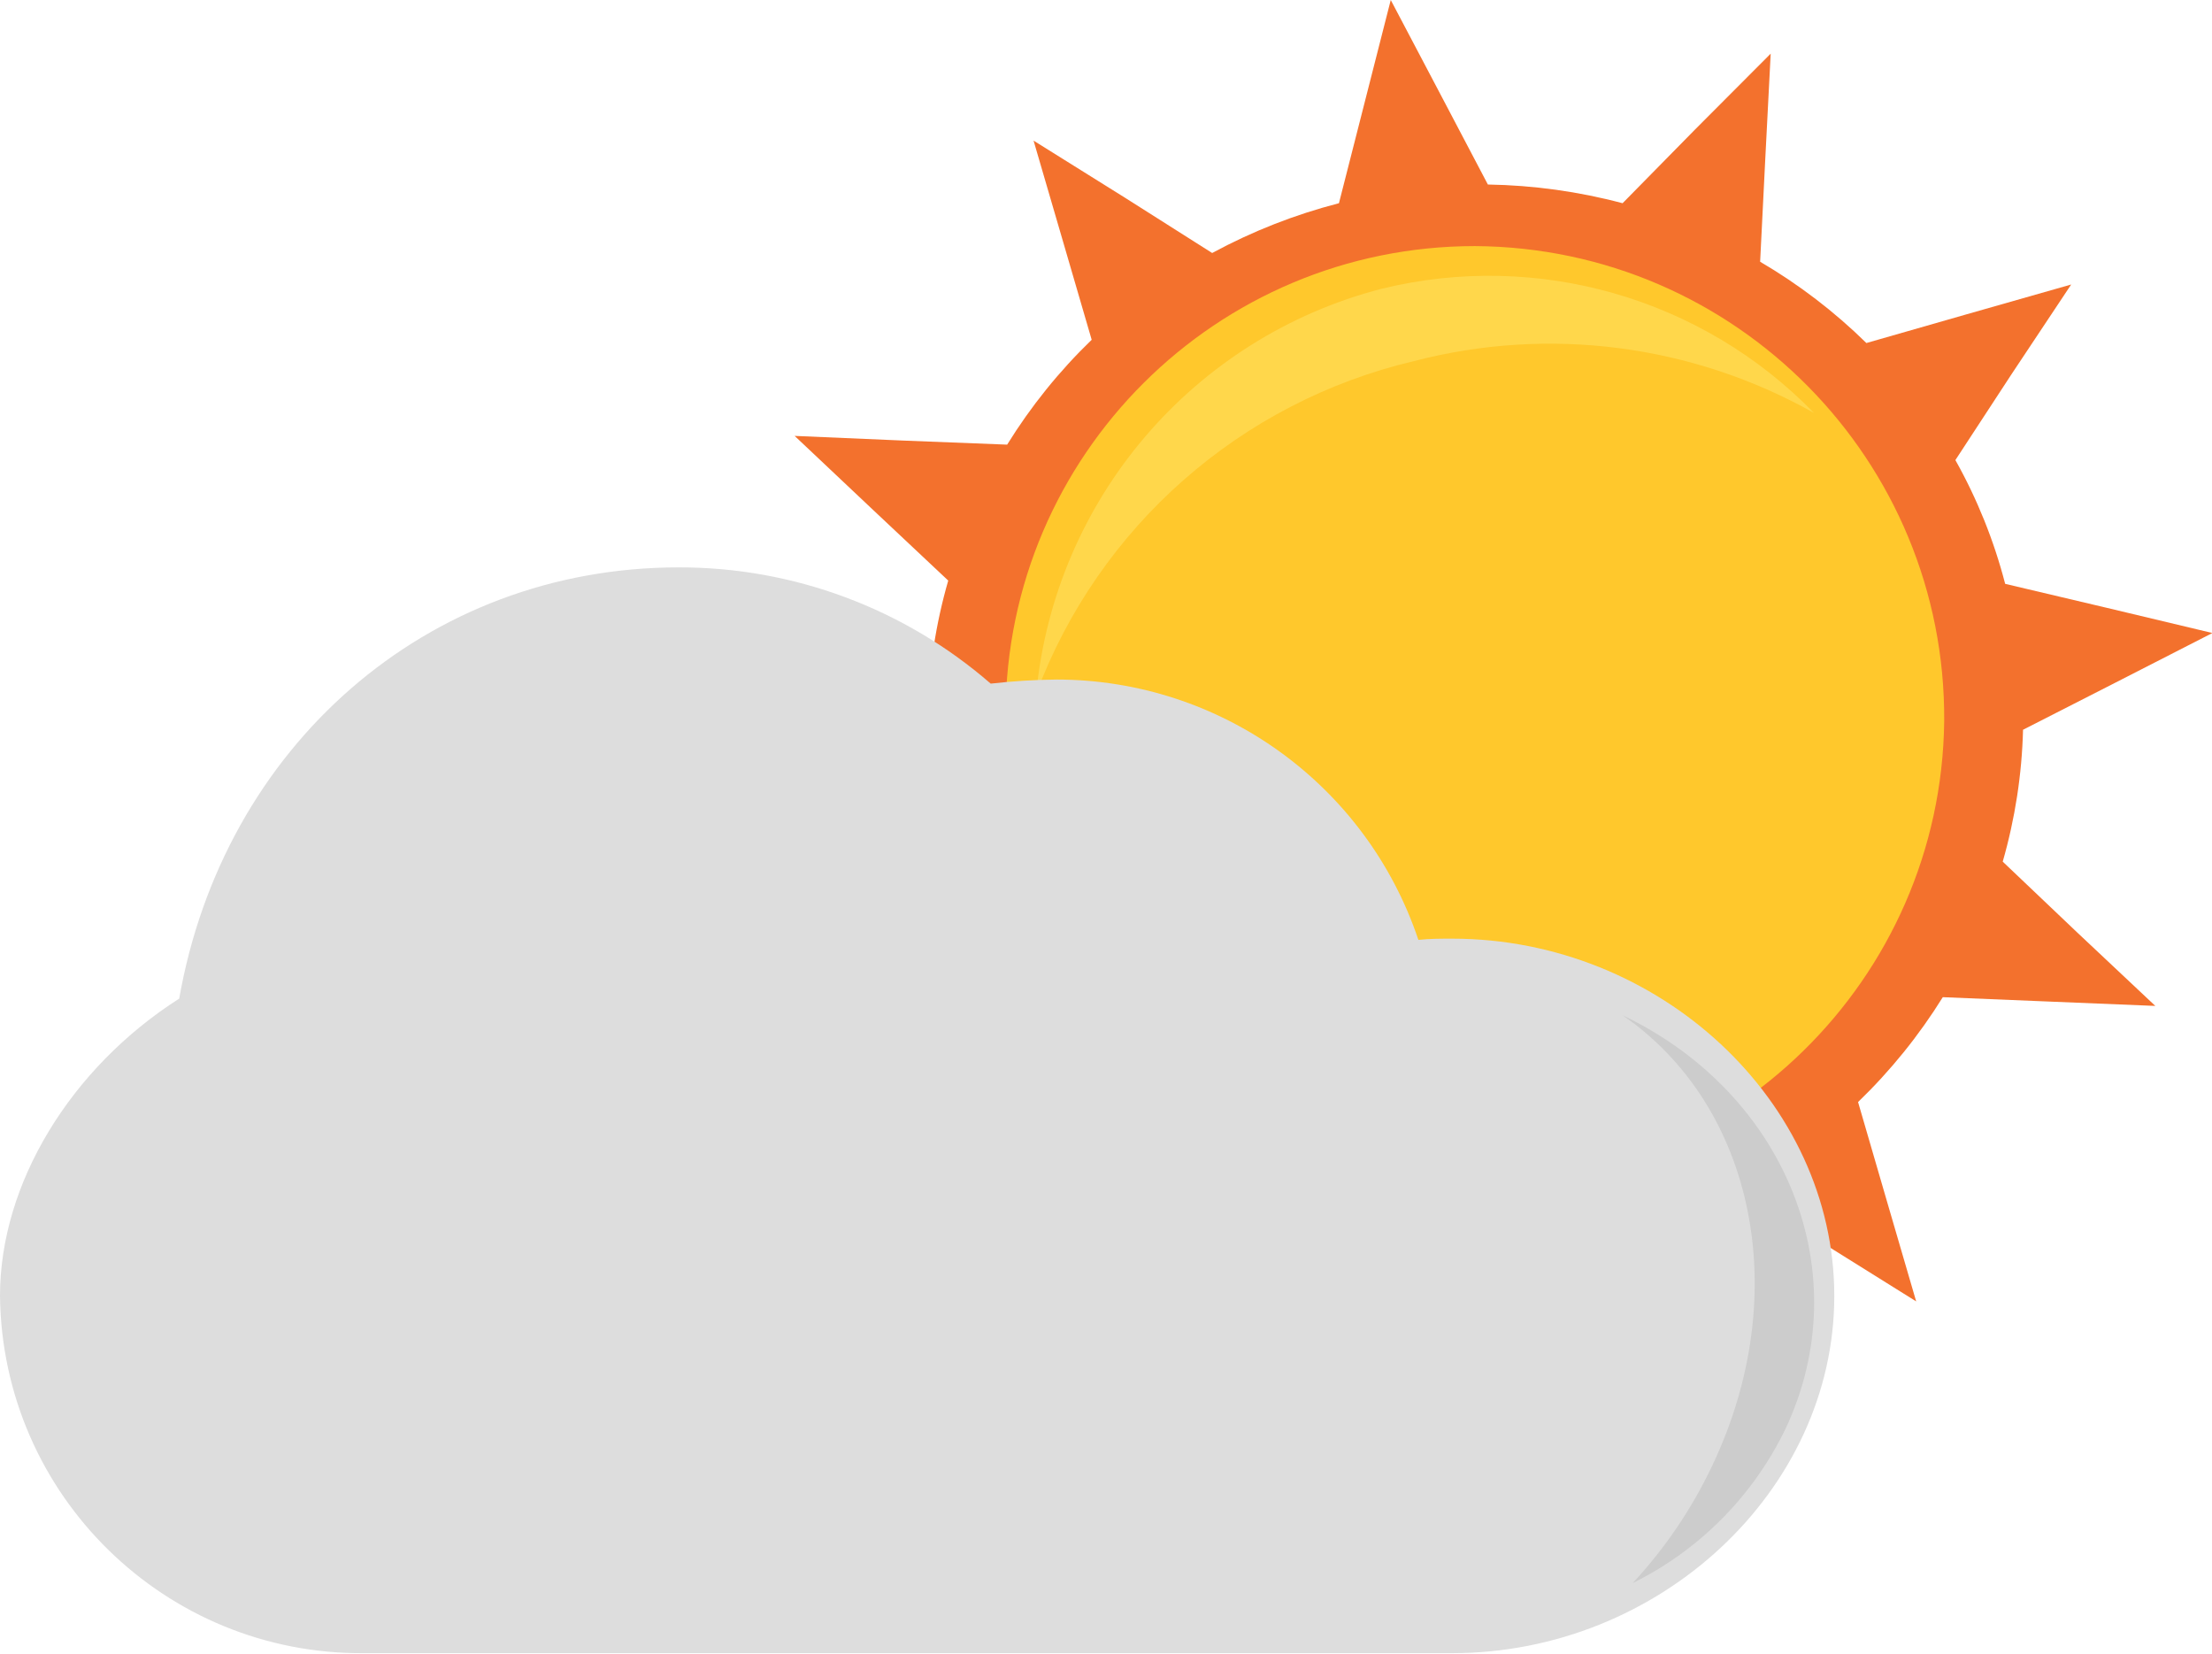
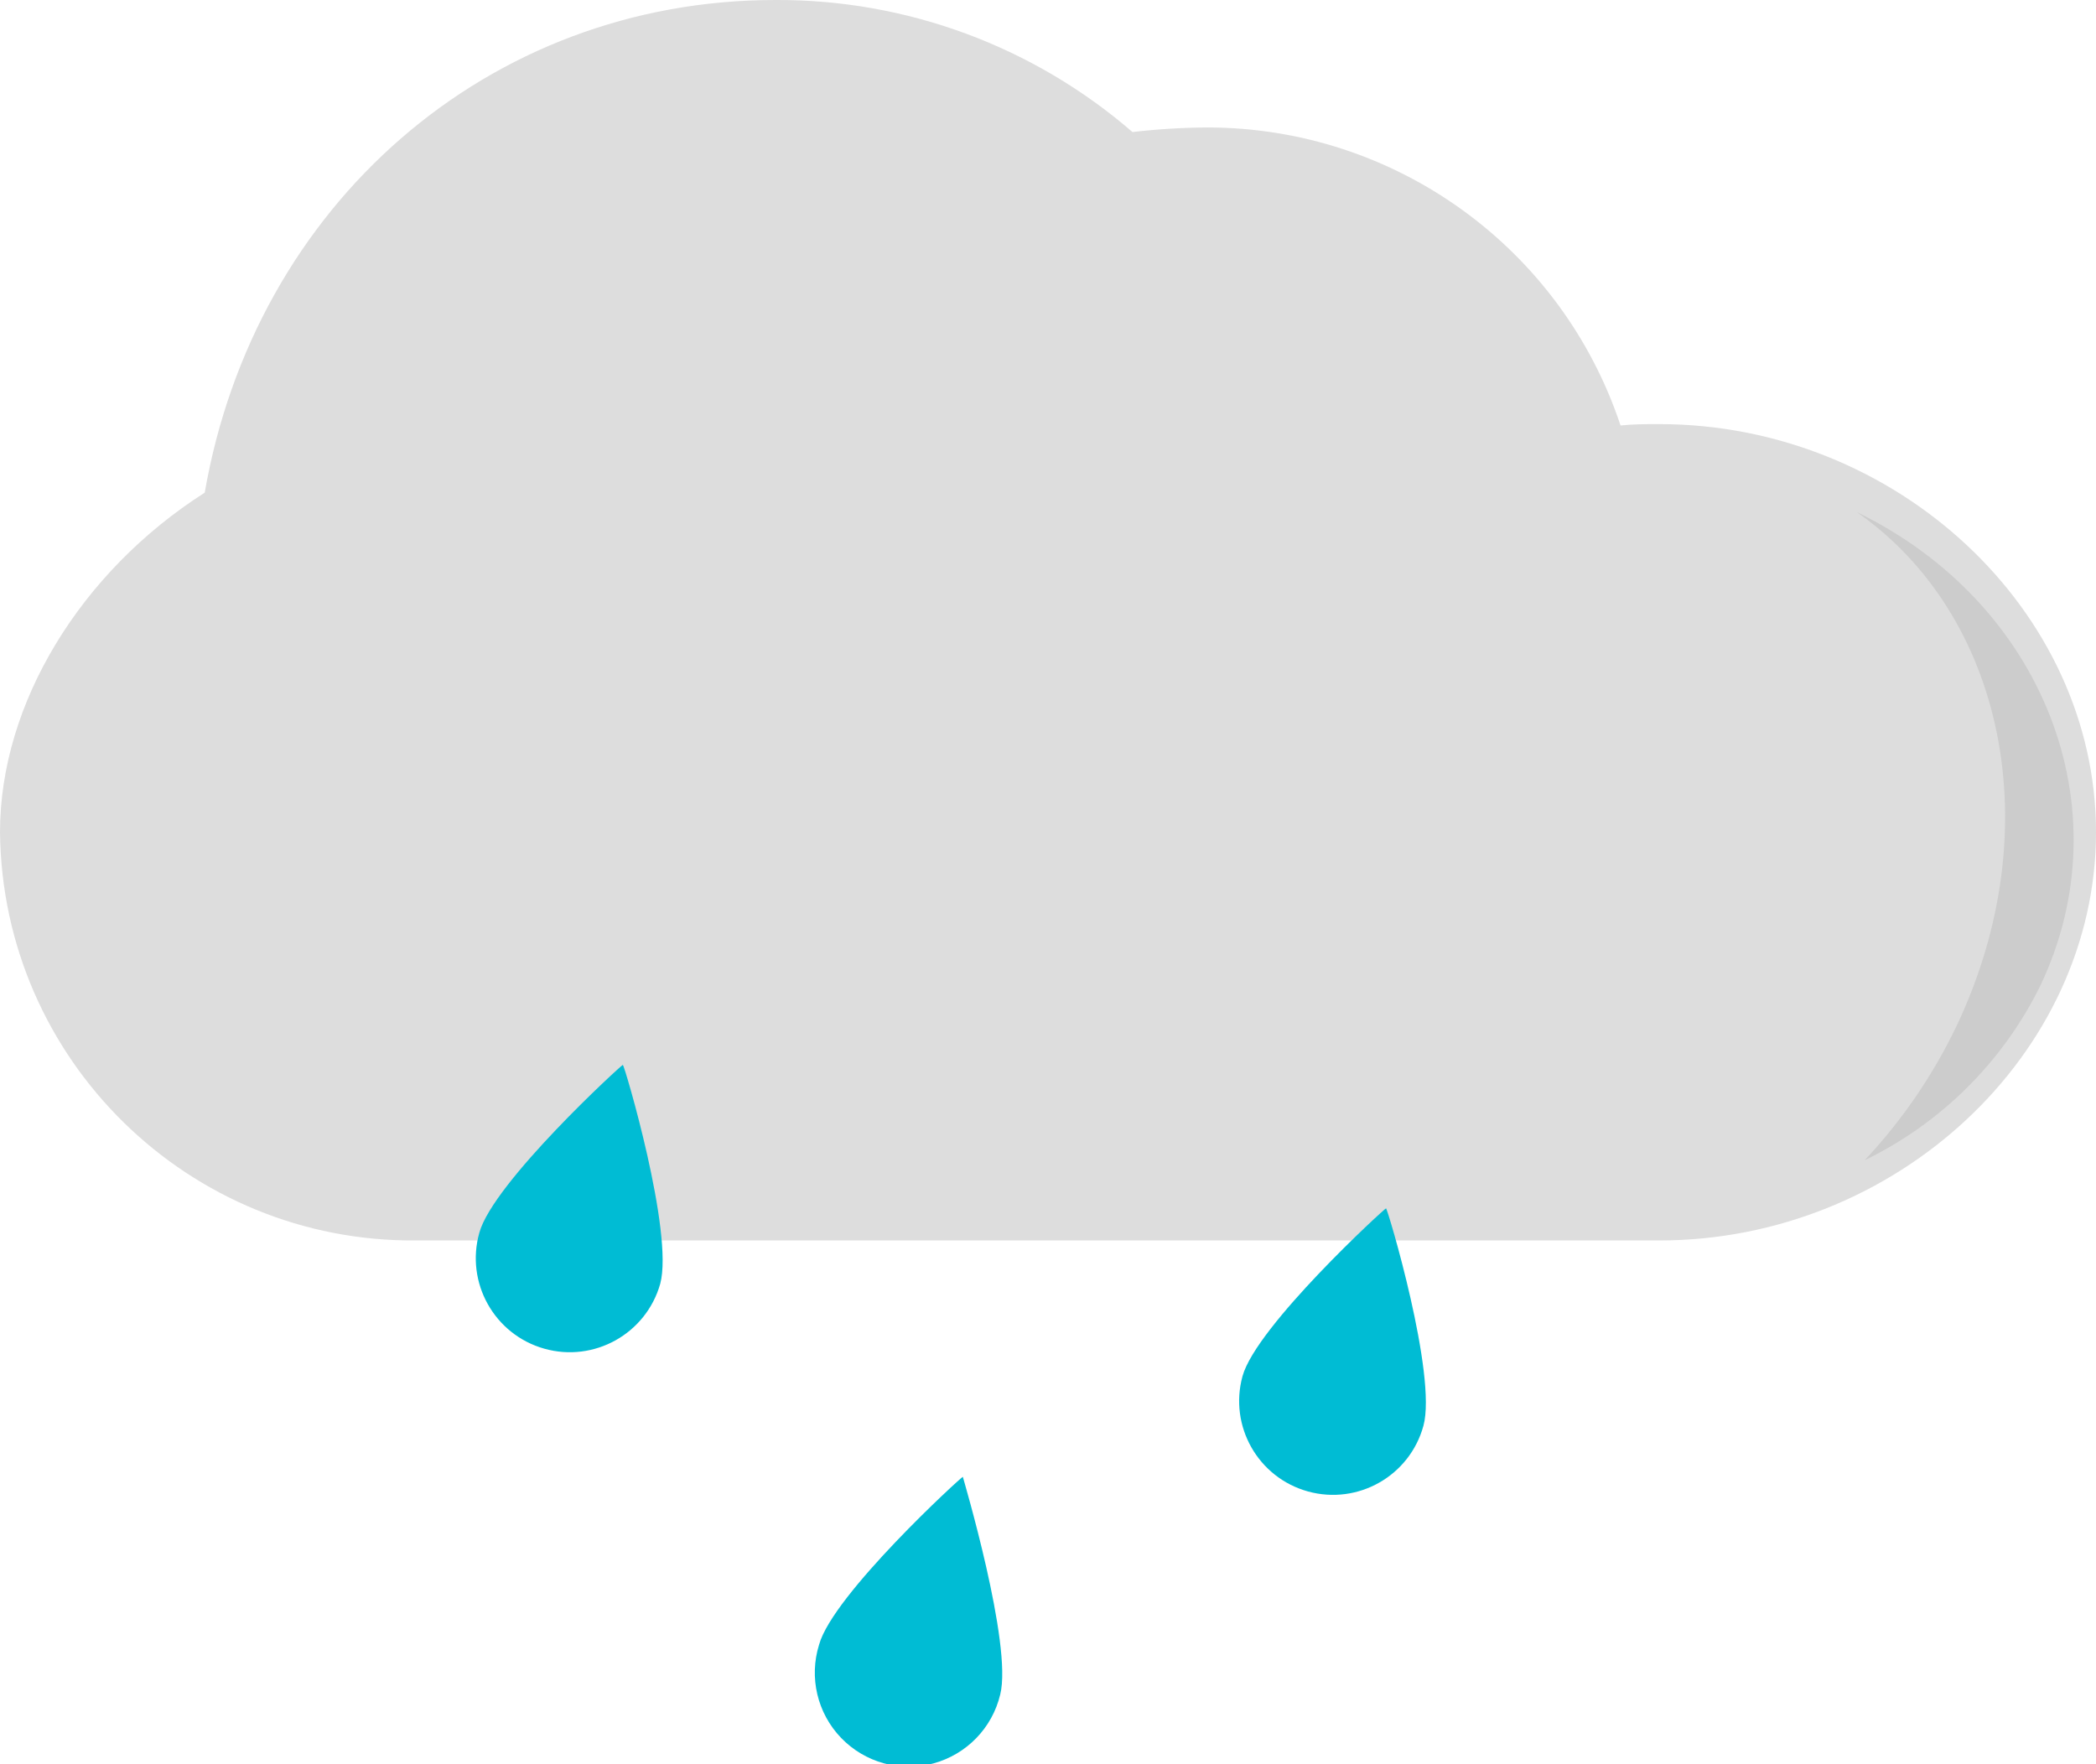
- <svg xmlns="http://www.w3.org/2000/svg" height="81.35" viewBox="0 0 108.87 81.35" width="108.87">
-   <path d="m98.57 42.4a25.91 25.91 0 0 0 1-6.49l4.55-2.32 4.77-2.44-5.2-1.24-5-1.18a25.54 25.54 0 0 0 -2.45-6.09l2.76-4.22 2.94-4.42-5.16 1.47-4.92 1.41a26.75 26.75 0 0 0 -5.23-4l.25-5 .27-5.24-3.73 3.74-3.56 3.62a27.47 27.47 0 0 0 -6.63-.92l-2.33-4.43-2.45-4.65-1.3 5.1-1.25 4.9a27.56 27.56 0 0 0 -6.24 2.45l-4.29-2.72-4.5-2.81 1.46 5 1.4 4.8a26.74 26.74 0 0 0 -4.16 5.16l-5.11-.2-5.35-.23 3.89 3.67 3.67 3.45a25.62 25.62 0 0 0 -1 6.5l-4.55 2.32-4.76 2.43 5.19 1.24 5 1.19a25.47 25.47 0 0 0 2.45 6.08l-2.77 4.22-2.99 4.45 5.16-1.48 4.92-1.41a26.35 26.35 0 0 0 5.24 4l-.26 5-.3 5.28 3.73-3.79 3.6-3.6a27.32 27.32 0 0 0 6.62.91l2.33 4.44 2.45 4.65 1.27-5.12 1.29-4.88a27.48 27.48 0 0 0 6.23-2.45l4.29 2.68 4.5 2.81-1.46-5-1.4-4.81a26.87 26.87 0 0 0 4.17-5.16l5.1.21 5.36.22-3.85-3.62z" fill="#f3712d" />
-   <path d="m95.69 35.49a23.1 23.1 0 1 1 -23.1-23.38 23.23 23.23 0 0 1 23.1 23.38z" fill="#ffc82c" />
-   <path d="m69.59 17.77a26.3 26.3 0 0 0 -18.59 16.36 22.83 22.83 0 0 1 17-19.92 22.3 22.3 0 0 1 21.28 6.11 26.51 26.51 0 0 0 -19.69-2.55z" fill="#ffd74b" fill-rule="evenodd" />
-   <path d="m71.47 46.19c-.56 0-1.11 0-1.66.06a18.79 18.79 0 0 0 -17.81-12.81 31.66 31.66 0 0 0 -3.24.2 23.34 23.34 0 0 0 -15.36-5.72c-12.4 0-22.4 8.82-24.58 21.22-5.34 3.41-8.82 9.09-8.82 14.63a17.78 17.78 0 0 0 17.94 17.58h53.53c10.2 0 18.81-8 18.81-17.58s-8.61-17.58-18.81-17.58z" fill="#ddd" />
-   <path d="m84.27 72.13a22.91 22.91 0 0 1 -3.91 5.77 16.43 16.43 0 0 0 7.5-7.55c3.64-7.67.09-16.53-8-20.39 6.44 4.43 8.46 13.65 4.41 22.17z" fill="#ccc" fill-rule="evenodd" />
+ <svg xmlns="http://www.w3.org/2000/svg" height="76.93" viewBox="0 0 91.43 76.93" width="91.43">
+   <path d="m72.38 18.5c-.57 0-1.13 0-1.69.06a19 19 0 0 0 -18-13 29.82 29.82 0 0 0 -3.29.2 23.63 23.63 0 0 0 -15.58-5.76c-12.52 0-22.71 8.93-24.89 21.49-5.41 3.45-8.93 9.2-8.93 14.81a18 18 0 0 0 18.17 17.81h54.21c10.32 0 19.05-8.11 19.05-17.81s-8.73-17.8-19.05-17.8z" fill="#ddd" />
+   <path d="m85.34 44.77a23.2 23.2 0 0 1 -4 5.84 16.62 16.62 0 0 0 7.66-7.61c3.7-7.77.09-16.74-8-20.66 6.4 4.47 8.44 13.8 4.34 22.43z" fill="#ccc" fill-rule="evenodd" />
+   <g fill="#00bcd4">
+     <path d="m27.17 46.45c-.06 0-5.66 5.14-6.26 7.32a4.09 4.09 0 1 0 7.89 2.23c.6-2.23-1.56-9.53-1.63-9.55z" />
+     <path d="m42 64.42c-.06 0-5.67 5.14-6.27 7.32a4.1 4.1 0 1 0 7.9 2.18c.55-2.18-1.63-9.48-1.63-9.5z" />
+     <path d="m60.46 52.71c-.06 0-5.66 5.14-6.26 7.32a4.09 4.09 0 1 0 7.89 2.17c.61-2.2-1.56-9.48-1.63-9.49z" />
+   </g>
</svg>
